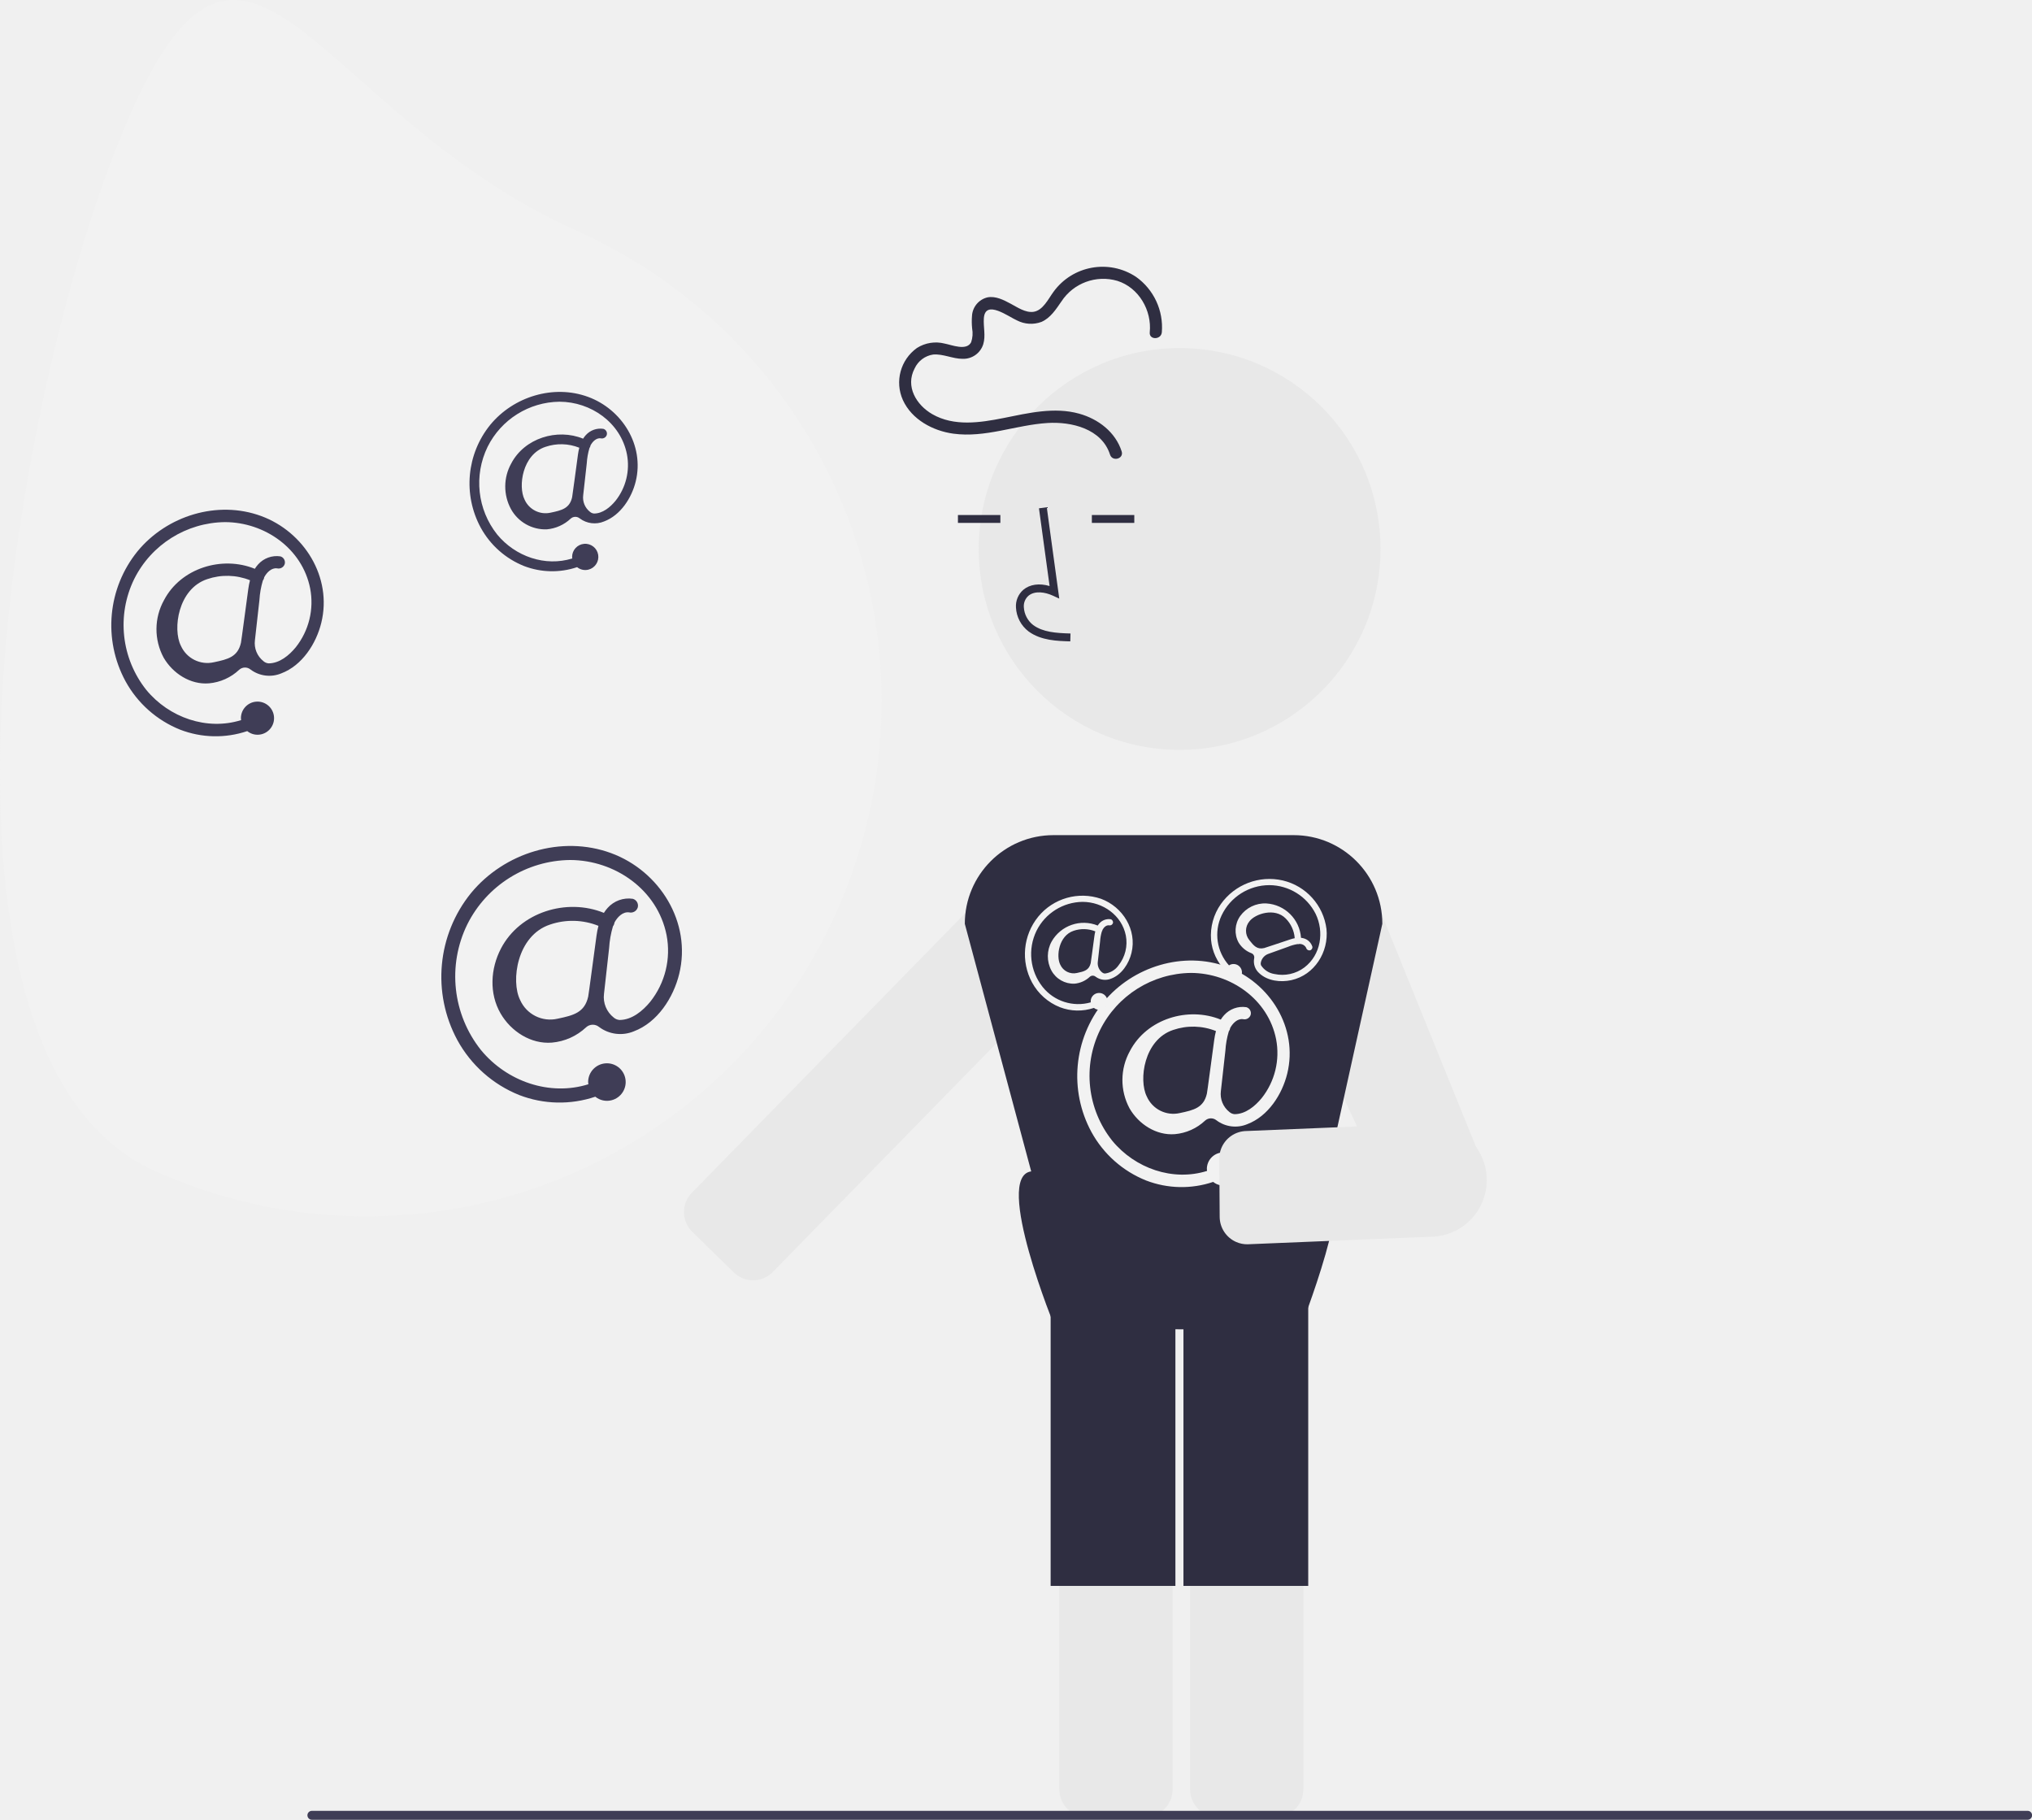
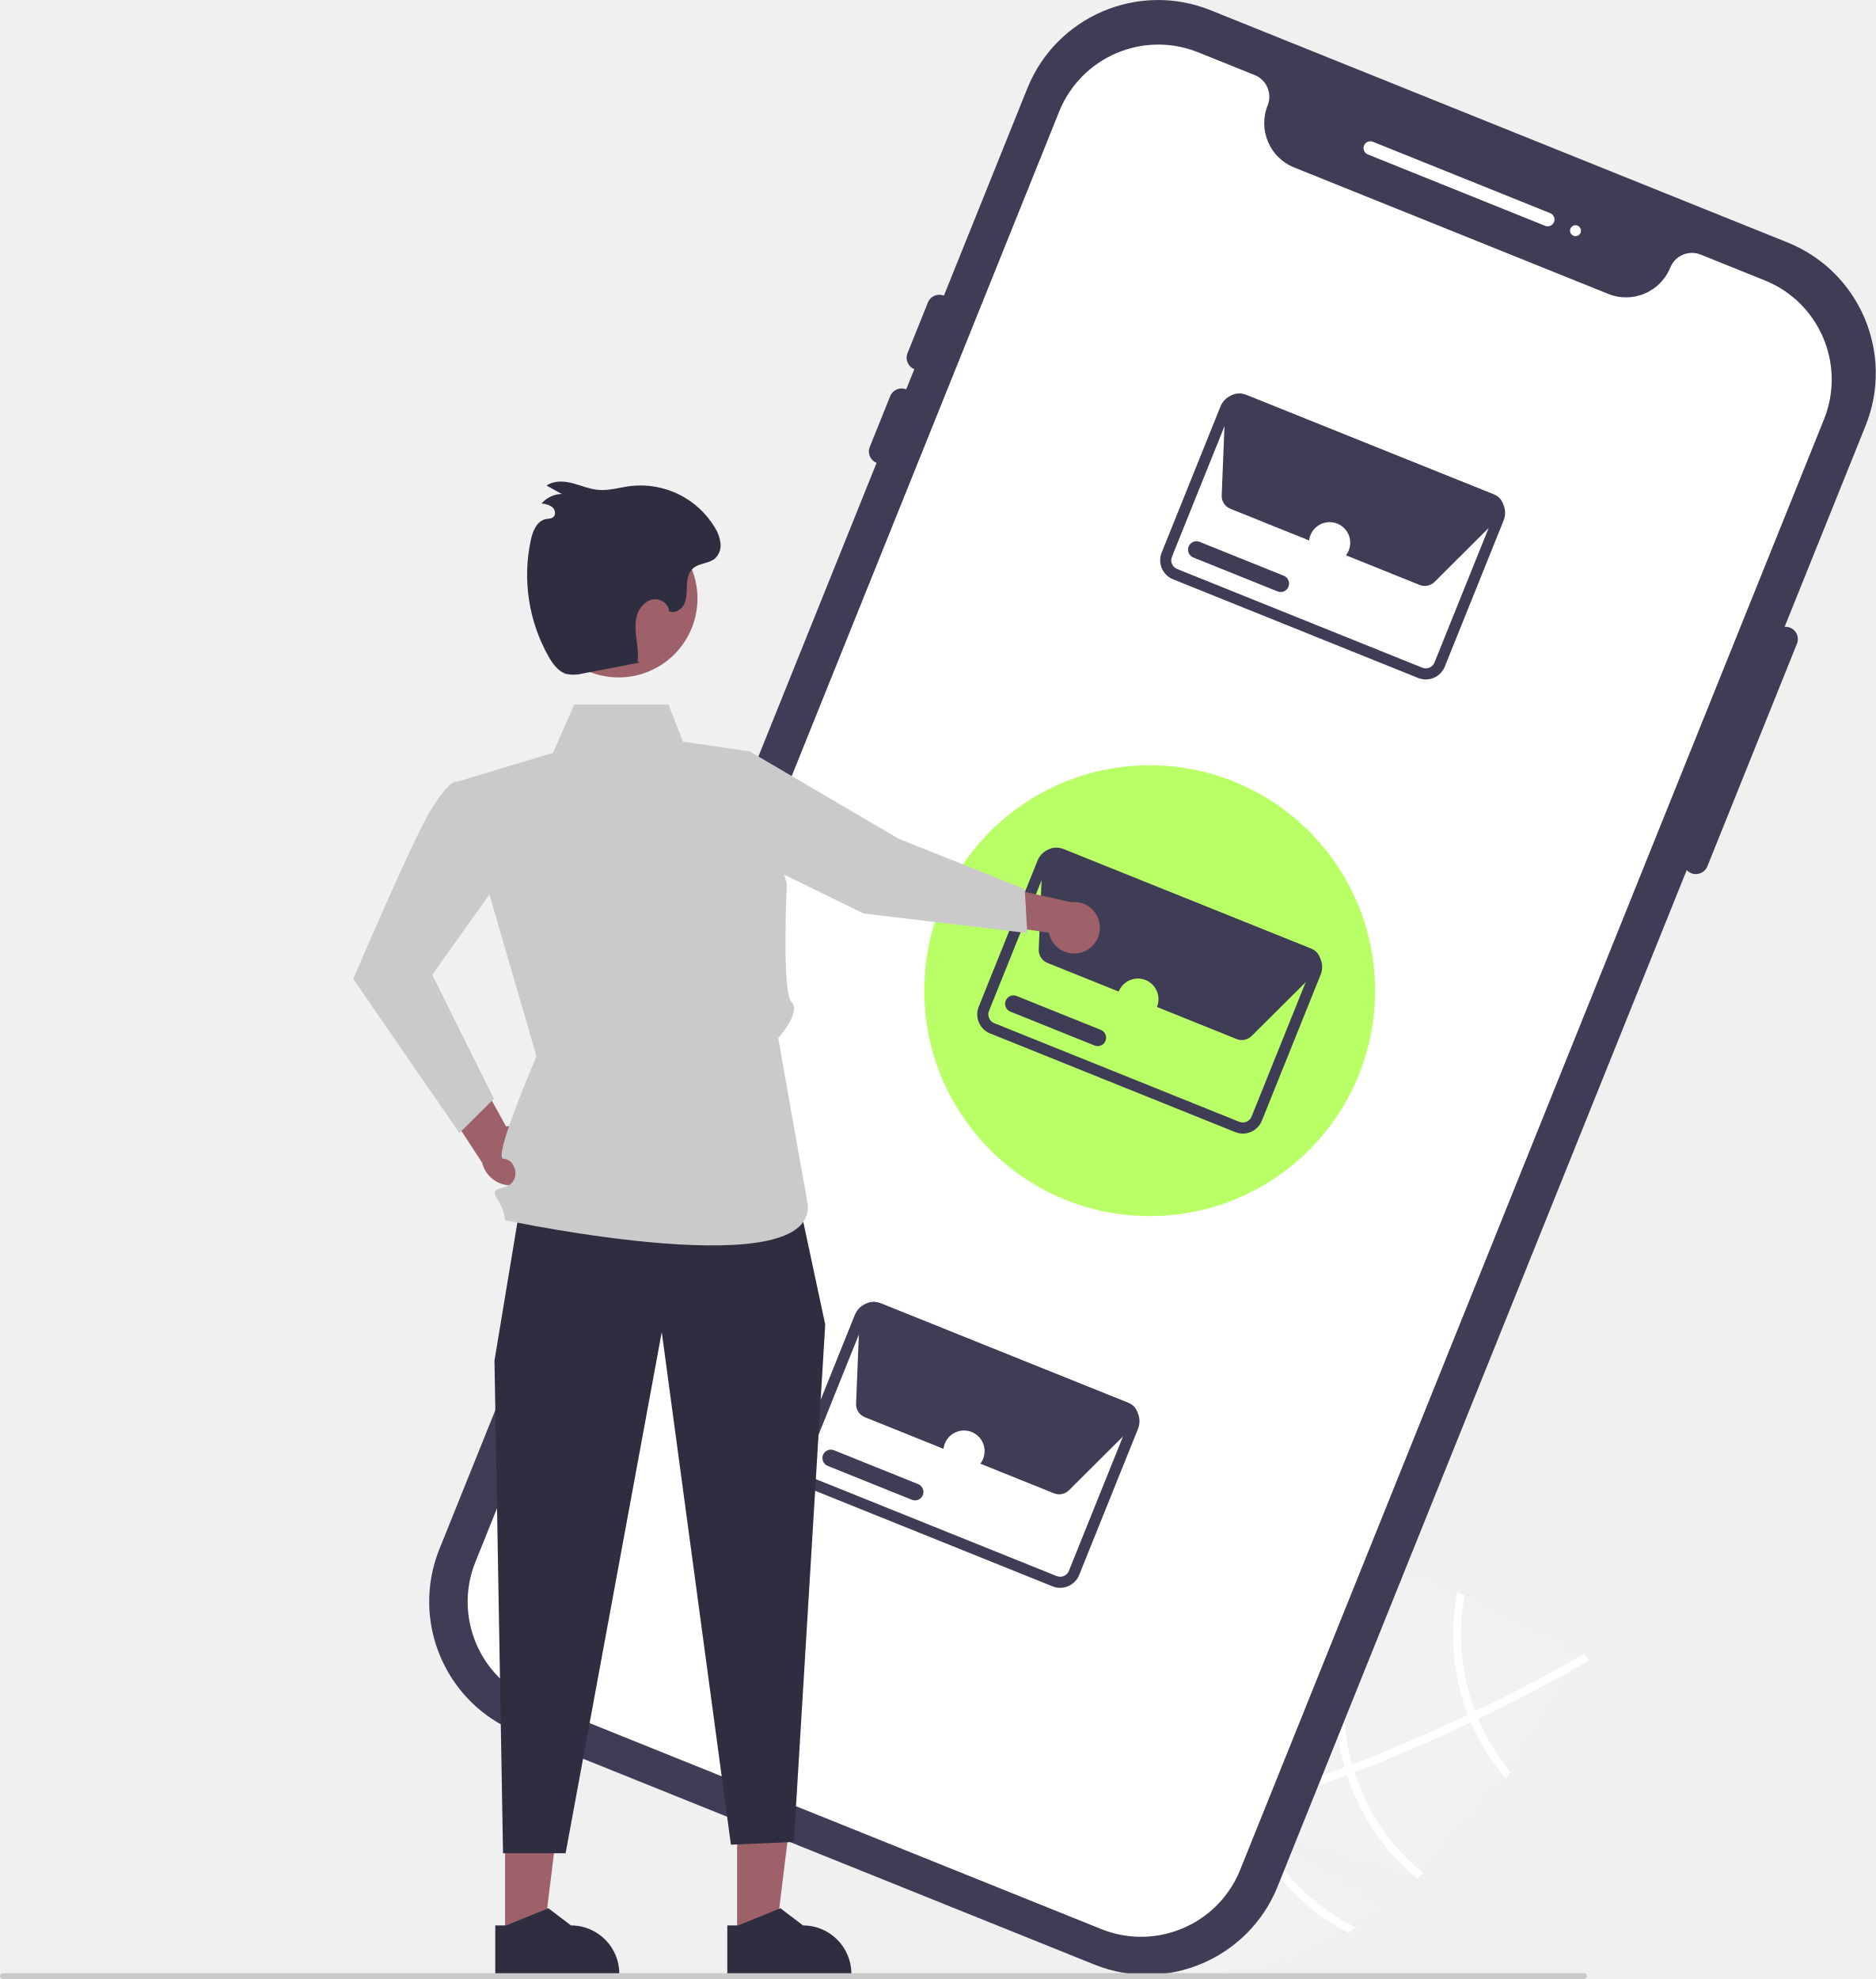
- <svg xmlns="http://www.w3.org/2000/svg" data-name="Layer 1" width="504.873" height="452.105" viewBox="0 0 504.873 452.105">
-   <path d="M380.33,251.438c-28.938,64.498-58.825,234.464,5.673,263.402A128,128,0,1,0,490.797,281.272C426.299,252.334,409.268,186.94,380.33,251.438Z" transform="translate(-347.5635 -223.9474)" fill="#f2f2f2" />
-   <path d="M700.133,527.601a6.876,6.876,0,0,1-6.373-4.331l-31.662-68.219a14.073,14.073,0,1,1,26.169-10.362l27.661,68.219a6.792,6.792,0,0,1,.478,2.825h0a6.865,6.865,0,0,1-4.325,6.066l-13.43,5.318C697.837,527.44,700.985,527.601,700.133,527.601Z" transform="translate(-347.5635 -223.9474)" fill="#e8e8e8" />
-   <path d="M531.837,541.411a6.86,6.86,0,0,1-1.951-1.341l-10.677-10.441.012-.012a6.86,6.86,0,0,1,.23-9.333l79.121-80.911a14.074,14.074,0,0,1,21.128,18.535h0a14.333,14.333,0,0,1-1.005,1.143l-79.121,80.911a6.863,6.863,0,0,1-7.737,1.449Z" transform="translate(-347.5635 -223.9474)" fill="#e8e8e8" />
-   <path d="M664.547,675.361H650.103a6.858,6.858,0,0,1-6.851-6.851V548.122a6.858,6.858,0,0,1,6.851-6.851h14.445a6.858,6.858,0,0,1,6.851,6.851V668.511A6.858,6.858,0,0,1,664.547,675.361Z" transform="translate(-347.5635 -223.9474)" fill="#e8e8e8" />
-   <path d="M632.063,675.361H617.619a6.858,6.858,0,0,1-6.851-6.851V548.122a6.858,6.858,0,0,1,6.851-6.851h14.445a6.858,6.858,0,0,1,6.851,6.851V668.511A6.858,6.858,0,0,1,632.063,675.361Z" transform="translate(-347.5635 -223.9474)" fill="#e8e8e8" />
-   <circle cx="293.088" cy="136.39" r="49.912" fill="#e8e8e8" />
-   <path d="M613.487,383.29c-3.235-.09-7.262-.202-10.364-2.468a7.959,7.959,0,0,1-3.132-5.943,5.354,5.354,0,0,1,1.821-4.397c1.62-1.369,3.986-1.69,6.536-.941l-2.642-19.305,1.939-.266,3.106,22.695-1.619-.743c-1.877-.861-4.455-1.299-6.056.054a3.44,3.44,0,0,0-1.128,2.834,6.016,6.016,0,0,0,2.33,4.431c2.414,1.763,5.624,1.991,9.264,2.093Z" transform="translate(-347.5635 -223.9474)" fill="#2f2e41" />
-   <rect x="238.01" y="127.953" width="10.542" height="1.957" fill="#2f2e41" />
-   <rect x="271.285" y="127.953" width="10.542" height="1.957" fill="#2f2e41" />
-   <path d="M677.321,515.442l13.699-61.98a22.032,22.032,0,0,0-22.031-22.031H609.314a22.032,22.032,0,0,0-22.031,22.031l16.496,61.509c-9.488,1.239,5.992,38.983,5.992,38.983l60.677.494S685.357,517.099,677.321,515.442Z" transform="translate(-347.5635 -223.9474)" fill="#2f2e41" />
-   <rect x="261.043" y="321.006" width="31" height="73" fill="#2f2e41" />
-   <rect x="294.043" y="321.006" width="31" height="73" fill="#2f2e41" />
-   <path d="M626.256,336.096c-1.539-4.802-5.797-8.045-10.541-9.371-6.197-1.733-12.701-.14-18.831,1.081-5.808,1.157-12.287,2.141-17.68-.961-3.98-2.289-6.741-6.892-4.4-11.342a6.043,6.043,0,0,1,4.601-3.472c2.47-.217,4.857,1.071,7.332,1.063a5.181,5.181,0,0,0,5.127-3.629c.645-2.121-.003-4.289.148-6.442.337-4.813,6.18-.349,8.263.541a7.503,7.503,0,0,0,6.044.359c2.25-.973,3.606-3.128,4.953-5.065a12.43,12.43,0,0,1,13.913-5.135c5.336,1.681,8.598,7.361,8.047,12.794-.195,1.919,2.807,1.905,3,0a15.352,15.352,0,0,0-6.4-13.78,15.051,15.051,0,0,0-20.543,3.751c-1.259,1.71-2.585,4.596-4.95,4.93-1.977.279-4.016-1.139-5.667-2.018-1.738-.925-3.704-1.956-5.738-1.579a5.02,5.02,0,0,0-3.867,4.607,17.272,17.272,0,0,0,.035,3.123,6.78,6.78,0,0,1-.248,3.422c-1.142,2.216-4.802.667-6.584.332a8.778,8.778,0,0,0-6.887,1.098,10.575,10.575,0,0,0-3.483,12.941c2.204,4.834,7.431,7.641,12.507,8.34,7.965,1.096,15.54-2.151,23.401-2.646,5.966-.376,13.491,1.418,15.554,7.856.587,1.831,3.484,1.048,2.893-.798Z" transform="translate(-347.5635 -223.9474)" fill="#2f2e41" />
-   <path d="M851.352,676.053h-426.298a1.109,1.109,0,0,1,0-2.218h426.298a1.109,1.109,0,0,1,0,2.218Z" transform="translate(-347.5635 -223.9474)" fill="#3f3d56" />
-   <path d="M499.395,435.896c-12.309-4.53-26.559-.094-34.798,9.921a33.039,33.039,0,0,0-3.381,36.566,30.415,30.415,0,0,0,15.381,13.63,27.804,27.804,0,0,0,18.874.4,4.6,4.6,0,0,0,4.039.882,4.664,4.664,0,1,0-5.818-4.52,4.59,4.59,0,0,0,.055.547c-9.622,3.009-20.251-.687-26.684-8.501a29.373,29.373,0,0,1-3.411-31.187A28.913,28.913,0,0,1,489.222,437.607c11.164.037,21.727,7.403,23.957,18.652a20.408,20.408,0,0,1-4.063,16.579c-1.862,2.26-4.525,4.489-7.608,4.516a2.499,2.499,0,0,1-1.436-.587,6.454,6.454,0,0,1-2.437-5.923c.35-3.134.923-8.259,1.269-11.347a24.122,24.122,0,0,1,.955-5.419,1.94,1.94,0,0,0,.383-.944c.698-1.326,2.045-2.726,3.627-2.513a1.813,1.813,0,0,0,2.151-1.222,1.76,1.76,0,0,0-1.222-2.151,7.006,7.006,0,0,0-6.256,2.255,8.564,8.564,0,0,0-.935,1.242c-9.215-3.756-20.839-.219-25.569,8.844-2.614,5.009-2.979,11.164-.098,16.144,2.566,4.437,7.519,7.671,12.761,7.242a14.209,14.209,0,0,0,8.486-3.804,2.455,2.455,0,0,1,3.194-.102l.019.015a8.781,8.781,0,0,0,8.641,1.092c5.888-2.215,9.837-8.359,11.278-14.258C519.446,453.109,511.472,440.341,499.395,435.896Zm-13.281,41.138a8.171,8.171,0,0,1-9.328-4.664c-2.332-4.664-.807-15.993,7.439-18.722a17.31,17.31,0,0,1,12.028.316,20.821,20.821,0,0,0-.482,2.457c-.659,4.778-1.973,14.819-2.066,15.132C492.813,475.516,490.065,476.206,486.114,477.034Z" transform="translate(-347.5635 -223.9474)" fill="#3f3d56" />
-   <path d="M412.456,352.152c-10.867-4-23.45-.083-30.723,8.76a29.171,29.171,0,0,0-2.985,32.285,26.854,26.854,0,0,0,13.58,12.034,24.549,24.549,0,0,0,16.664.353,4.061,4.061,0,0,0,3.566.778,4.118,4.118,0,1,0-5.137-3.991,4.051,4.051,0,0,0,.049.483c-8.495,2.657-17.88-.607-23.559-7.505a25.934,25.934,0,0,1-3.011-27.535A25.528,25.528,0,0,1,403.474,353.663c9.857.032,19.183,6.536,21.152,16.468a18.019,18.019,0,0,1-3.587,14.638c-1.644,1.995-3.995,3.963-6.717,3.987a2.206,2.206,0,0,1-1.268-.518,5.699,5.699,0,0,1-2.151-5.23c.309-2.767.815-7.292,1.12-10.019a21.298,21.298,0,0,1,.843-4.785,1.713,1.713,0,0,0,.338-.834c.616-1.171,1.806-2.407,3.202-2.218a1.601,1.601,0,0,0,1.9-1.079,1.554,1.554,0,0,0-1.079-1.9,6.185,6.185,0,0,0-5.524,1.991,7.562,7.562,0,0,0-.826,1.097c-8.136-3.316-18.399-.194-22.575,7.809a14.872,14.872,0,0,0-.087,14.254c2.266,3.918,6.638,6.773,11.267,6.394a12.545,12.545,0,0,0,7.493-3.359,2.168,2.168,0,0,1,2.82-.09l.016.013a7.753,7.753,0,0,0,7.63.964c5.198-1.956,8.685-7.381,9.957-12.589C430.16,367.35,423.12,356.077,412.456,352.152Zm-11.726,36.321a7.214,7.214,0,0,1-8.236-4.118c-2.059-4.118-.713-14.12,6.568-16.53a15.283,15.283,0,0,1,10.619.279,18.385,18.385,0,0,0-.426,2.169c-.582,4.218-1.742,13.084-1.824,13.36C406.645,387.134,404.219,387.743,400.73,388.473Z" transform="translate(-347.5635 -223.9474)" fill="#3f3d56" />
-   <path d="M652.456,464.152c-10.867-4-23.45-.083-30.723,8.76a29.171,29.171,0,0,0-2.985,32.285,26.854,26.854,0,0,0,13.58,12.034,24.549,24.549,0,0,0,16.664.353,4.061,4.061,0,0,0,3.566.778,4.118,4.118,0,1,0-5.137-3.991,4.051,4.051,0,0,0,.049.483c-8.495,2.657-17.88-.607-23.559-7.505a25.934,25.934,0,0,1-3.011-27.535A25.528,25.528,0,0,1,643.474,465.663c9.857.032,19.183,6.536,21.152,16.468a18.019,18.019,0,0,1-3.587,14.638c-1.644,1.995-3.995,3.963-6.717,3.987a2.206,2.206,0,0,1-1.268-.518,5.699,5.699,0,0,1-2.151-5.23c.309-2.767.815-7.292,1.12-10.019a21.298,21.298,0,0,1,.843-4.785,1.713,1.713,0,0,0,.338-.834c.616-1.171,1.806-2.407,3.202-2.218a1.601,1.601,0,0,0,1.9-1.079,1.554,1.554,0,0,0-1.079-1.9,6.185,6.185,0,0,0-5.524,1.991,7.562,7.562,0,0,0-.826,1.097c-8.136-3.316-18.399-.194-22.575,7.809a14.872,14.872,0,0,0-.087,14.254c2.266,3.918,6.638,6.773,11.267,6.394a12.545,12.545,0,0,0,7.493-3.359,2.168,2.168,0,0,1,2.82-.09l.016.013a7.753,7.753,0,0,0,7.63.964c5.198-1.956,8.685-7.381,9.957-12.589C670.16,479.35,663.12,468.077,652.456,464.152Zm-11.726,36.321a7.214,7.214,0,0,1-8.236-4.118c-2.059-4.118-.713-14.12,6.568-16.53a15.283,15.283,0,0,1,10.619.279,18.385,18.385,0,0,0-.426,2.169c-.582,4.218-1.742,13.084-1.824,13.36C646.645,499.134,644.219,499.743,640.73,500.473Z" transform="translate(-347.5635 -223.9474)" fill="#f2f2f2" />
-   <path d="M621.112,447.242a14.215,14.215,0,0,0-15.591,4.445,14.803,14.803,0,0,0-1.515,16.383,13.627,13.627,0,0,0,6.891,6.107,12.457,12.457,0,0,0,8.456.179,2.061,2.061,0,0,0,1.81.395,2.09,2.09,0,1,0-2.607-2.025,2.056,2.056,0,0,0,.025.245,11.331,11.331,0,0,1-11.955-3.809A13.16,13.16,0,0,1,605.099,455.189a12.954,12.954,0,0,1,11.455-7.181c5.002.016,9.734,3.317,10.734,8.357a9.144,9.144,0,0,1-1.82,7.428,4.811,4.811,0,0,1-3.408,2.023,1.119,1.119,0,0,1-.643-.263,2.892,2.892,0,0,1-1.092-2.654c.157-1.404.414-3.7.568-5.084a10.808,10.808,0,0,1,.428-2.428.869.869,0,0,0,.171-.423c.313-.594.916-1.221,1.625-1.126a.812.812,0,0,0,.964-.547.788.788,0,0,0-.547-.964A3.139,3.139,0,0,0,620.73,453.338a3.836,3.836,0,0,0-.419.557,9.19,9.19,0,0,0-11.456,3.963,7.547,7.547,0,0,0-.044,7.233,6.256,6.256,0,0,0,5.717,3.245,6.366,6.366,0,0,0,3.802-1.704,1.1,1.1,0,0,1,1.431-.046l.008.007a3.934,3.934,0,0,0,3.872.489c2.638-.992,4.407-3.745,5.053-6.388C630.096,454.954,626.523,449.233,621.112,447.242Zm-5.95,18.431a3.661,3.661,0,0,1-4.179-2.09c-1.045-2.09-.362-7.165,3.333-8.388a7.756,7.756,0,0,1,5.389.142,9.328,9.328,0,0,0-.216,1.101c-.295,2.14-.884,6.64-.925,6.78C618.163,464.993,616.932,465.302,615.162,465.673Z" transform="translate(-347.5635 -223.9474)" fill="#f2f2f2" />
-   <path d="M677.139,454.731A14.215,14.215,0,0,0,666.282,442.691a14.803,14.803,0,0,0-15.376,5.855,13.627,13.627,0,0,0-2.448,8.876,12.457,12.457,0,0,0,3.563,7.671,2.061,2.061,0,0,0,.442,1.799,2.09,2.09,0,1,0,.67-3.232,2.056,2.056,0,0,0-.209.13,11.331,11.331,0,0,1-1.846-12.411,13.16,13.16,0,0,1,11.872-7.526,12.954,12.954,0,0,1,11.492,7.122c2.188,4.498,1.309,10.2-2.776,13.317a9.144,9.144,0,0,1-7.471,1.637,4.811,4.811,0,0,1-3.317-2.169,1.119,1.119,0,0,1-.047-.694,2.892,2.892,0,0,1,1.902-2.149l4.815-1.729a10.808,10.808,0,0,1,2.368-.685.869.869,0,0,0,.455-.032,1.791,1.791,0,0,1,1.726.963.812.812,0,0,0,.916.624.788.788,0,0,0,.624-.916,3.139,3.139,0,0,0-2.142-2.072,3.836,3.836,0,0,0-.684-.131,9.19,9.19,0,0,0-8.603-8.54,7.547,7.547,0,0,0-6.513,3.146,6.256,6.256,0,0,0-.395,6.562,6.366,6.366,0,0,0,3.205,2.663,1.1,1.1,0,0,1,.671,1.264l-.002.01a3.934,3.934,0,0,0,1.266,3.692c2.053,1.931,5.304,2.308,7.96,1.723C674.171,466.193,677.734,460.466,677.139,454.731ZM657.971,457.506a3.661,3.661,0,0,1,.036-4.672c1.416-1.858,6.274-3.48,8.999-.702a7.756,7.756,0,0,1,2.246,4.901,9.328,9.328,0,0,0-1.083.291c-2.052.678-6.35,2.13-6.494,2.155C659.903,459.901,659.083,458.932,657.971,457.506Z" transform="translate(-347.5635 -223.9474)" fill="#f2f2f2" />
-   <path d="M493.695,322.555c-8.603-3.166-18.563-.066-24.321,6.934a23.092,23.092,0,0,0-2.363,25.557,21.258,21.258,0,0,0,10.75,9.526,19.433,19.433,0,0,0,13.192.279,3.215,3.215,0,0,0,2.823.616,3.26,3.26,0,1,0-4.066-3.159,3.208,3.208,0,0,0,.039.382c-6.725,2.103-14.154-.48-18.65-5.941a20.53,20.53,0,0,1-2.384-21.797,20.208,20.208,0,0,1,17.87-11.202c7.803.026,15.186,5.174,16.744,13.037a14.264,14.264,0,0,1-2.84,11.588c-1.302,1.579-3.163,3.137-5.317,3.156a1.746,1.746,0,0,1-1.004-.41,4.511,4.511,0,0,1-1.703-4.14c.245-2.191.645-5.772.887-7.931a16.86,16.86,0,0,1,.667-3.788,1.356,1.356,0,0,0,.267-.66c.488-.927,1.429-1.905,2.535-1.756a1.267,1.267,0,0,0,1.504-.854,1.23,1.23,0,0,0-.854-1.504,4.896,4.896,0,0,0-4.373,1.576,5.985,5.985,0,0,0-.654.868c-6.441-2.625-14.565-.153-17.871,6.182a11.773,11.773,0,0,0-.069,11.284,9.76,9.76,0,0,0,8.919,5.061,9.931,9.931,0,0,0,5.931-2.659,1.716,1.716,0,0,1,2.232-.072l.013.01a6.137,6.137,0,0,0,6.04.763c4.115-1.548,6.875-5.843,7.882-9.965C507.71,334.585,502.137,325.662,493.695,322.555ZM484.413,351.307a5.711,5.711,0,0,1-6.52-3.26c-1.63-3.26-.564-11.178,5.199-13.085a12.098,12.098,0,0,1,8.406.221,14.549,14.549,0,0,0-.337,1.717c-.46,3.339-1.379,10.358-1.444,10.576C489.095,350.246,487.174,350.728,484.413,351.307Z" transform="translate(-347.5635 -223.9474)" fill="#3f3d56" />
-   <path d="M650.97,509.311a6.876,6.876,0,0,1,6.344-4.374l45.416-1.871a14.073,14.073,0,1,1,.189,28.145l-45.416,1.87a6.792,6.792,0,0,1-2.807-.577h0a6.865,6.865,0,0,1-4.09-6.227l-.097-14.444A6.827,6.827,0,0,1,650.97,509.311Z" transform="translate(-347.5635 -223.9474)" fill="#e8e8e8" />
+ <svg xmlns="http://www.w3.org/2000/svg" data-name="Layer 1" width="767.931" height="810.136" viewBox="0 0 767.931 810.136">
+   <path d="M779.867,824.976,732.085,794.477l62.239,17.819c39.1-37.353,67.742-89.105,67.742-89.105S757.344,659.245,692.837,676.309,615.951,737.68,628.464,784.986c12.514,47.305,45.181,79.695,109.688,62.631C752.511,843.818,766.614,835.541,779.867,824.976Z" transform="translate(-216.0346 -44.9319)" fill="#f2f2f2" />
+   <path d="M727.333,784.64l-3.18.841c-37.01,9.588-67.496,10.983-91.037,4.124-.345-.094-.678-.208-1.023-.302l.472-1.59.473-1.523c25.516,7.768,57.78,4.37,90.063-3.984,1.043-.259,2.102-.522,3.152-.817,13.635-3.657,27.219-8.143,40.276-13.029,1.014-.369,2.039-.758,3.065-1.148,17.201-6.538,33.399-13.686,47.361-20.31.989-.464,1.974-.943,2.943-1.418,23.586-11.309,40.299-20.9,43.99-23.056.455-.255.701-.405.76-.437l.821,1.383.02.012.825,1.399c-.059.032-.885.537-2.437,1.419-5.788,3.333-21.552,12.185-42.735,22.387-.957.455-1.942.935-2.931,1.399-11.325,5.387-24.063,11.098-37.582,16.527q-5.091,2.054-10.077,3.929c-1.021.405-2.047.794-3.061,1.163Q746.319,779.533,727.333,784.64Z" transform="translate(-216.0346 -44.9319)" fill="#fff" />
+   <path d="M821.141,748.591c-.421-1.017-.846-2.05-1.243-3.107a89.825,89.825,0,0,1-2.805-8.757,87.377,87.377,0,0,1-1.412-38.701c-1.009-.44-2.018-.881-3.047-1.333a90.612,90.612,0,0,0,1.311,40.866,92.94,92.94,0,0,0,3.01,9.343c.393,1.041.818,2.074,1.255,3.087a89.849,89.849,0,0,0,14.244,23.096q1.03-1.359,2.025-2.658A87.077,87.077,0,0,1,821.141,748.591Z" transform="translate(-216.0346 -44.9319)" fill="#fff" />
+   <path d="M770.551,770.445q-.525-1.604-.956-3.233c-.103-.326-.195-.673-.282-1.003a87.84,87.84,0,0,1,17.971-79.332c-1.095-.384-2.191-.768-3.297-1.132a91.102,91.102,0,0,0-17.822,81.296c.117.441.233.881.366,1.318.307,1.098.626,2.175.961,3.249A90.62,90.62,0,0,0,796.207,813.95c.795-.749,1.591-1.499,2.382-2.264A87.237,87.237,0,0,1,770.551,770.445Z" transform="translate(-216.0346 -44.9319)" fill="#fff" />
+   <path d="M727.333,784.64c-.386-1.077-.74-2.162-1.079-3.251-.359-1.168-.703-2.34-1.016-3.521a88.078,88.078,0,0,1,39.669-97.838c-1.462-.371-2.909-.746-4.363-1.086A91.303,91.303,0,0,0,722.09,778.7c.312,1.181.64,2.357,1.011,3.505.327,1.109.682,2.195,1.052,3.275a91.036,91.036,0,0,0,43.714,50.585c1.077-.639,2.126-1.32,3.191-2.006A87.794,87.794,0,0,1,727.333,784.64Z" transform="translate(-216.0346 -44.9319)" fill="#fff" />
+   <path d="M664.11,849.18,427.82,754.069a57.663,57.663,0,0,1-31.924-74.939L636.644,81.024a57.663,57.663,0,0,1,74.939-31.925l236.291,95.111A57.663,57.663,0,0,1,979.798,219.15L739.05,817.255A57.663,57.663,0,0,1,664.11,849.18Z" transform="translate(-216.0346 -44.9319)" fill="#3f3d56" />
+   <path d="M938.553,159.734l-26.302-10.587a9.553,9.553,0,0,0-12.417,5.29,19.531,19.531,0,0,1-25.387,10.815L745.81,113.473A19.531,19.531,0,0,1,734.995,88.086a9.553,9.553,0,0,0-5.29-12.417l-23.192-9.335a43.741,43.741,0,0,0-56.837,24.213l-239.037,593.854a43.741,43.741,0,0,0,24.213,56.838l232.039,93.4a43.741,43.741,0,0,0,56.837-24.213l239.037-593.854A43.741,43.741,0,0,0,938.553,159.734Z" transform="translate(-216.0346 -44.9319)" fill="#fff" />
+   <path d="M848.577,137.371l-72.57-29.211a2.794,2.794,0,1,1,2.086-5.184L850.663,132.187a2.794,2.794,0,1,1-2.086,5.184Z" transform="translate(-216.0346 -44.9319)" fill="#fff" />
+   <circle cx="644.989" cy="94.437" r="2.235" fill="#fff" />
+   <path d="M908.443,402.406a5.035,5.035,0,0,1-2.787-6.543l36.722-91.231a5.029,5.029,0,0,1,9.33,3.756l-36.722,91.231A5.035,5.035,0,0,1,908.443,402.406Z" transform="translate(-216.0346 -44.9319)" fill="#3f3d56" />
+   <path d="M590.34,196.059a5.035,5.035,0,0,1-2.787-6.543l8.346-20.734a5.029,5.029,0,1,1,9.33,3.756l-8.346,20.734A5.035,5.035,0,0,1,590.34,196.059Z" transform="translate(-216.0346 -44.9319)" fill="#3f3d56" />
+   <path d="M574.9,234.418a5.035,5.035,0,0,1-2.787-6.543l8.346-20.734a5.029,5.029,0,1,1,9.33,3.756l-8.346,20.734A5.035,5.035,0,0,1,574.9,234.418Z" transform="translate(-216.0346 -44.9319)" fill="#3f3d56" />
+   <path d="M796.616,322.475,696.237,282.071a8.396,8.396,0,0,1-4.643-10.895l24.091-59.851a8.396,8.396,0,0,1,10.894-4.643l100.379,40.404a8.396,8.396,0,0,1,4.643,10.894l-24.091,59.852A8.398,8.398,0,0,1,796.616,322.475Zm-71.729-111.583a3.849,3.849,0,0,0-4.993,2.129l-24.089,59.847a3.85,3.85,0,0,0,2.129,4.994l100.372,40.401a3.851,3.851,0,0,0,4.997-2.129L827.391,256.288a3.85,3.85,0,0,0-2.129-4.993Z" transform="translate(-216.0346 -44.9319)" fill="#3f3d56" />
+   <path d="M797.211,284.39l-.006-.002L719.72,253.198a5.675,5.675,0,0,1-3.539-5.47l1.463-36.292a5.656,5.656,0,0,1,7.754-5.022l102.546,41.074a5.655,5.655,0,0,1,3.159,7.318l.336.337-3.215,3.203-0-.001-24.912,24.804A5.642,5.642,0,0,1,797.211,284.39Z" transform="translate(-216.0346 -44.9319)" fill="#3f3d56" />
+   <path d="M739.025,287.03,704.563,273.158a3.451,3.451,0,0,1,2.577-6.403l34.462,13.872a3.451,3.451,0,0,1-2.577,6.403Z" transform="translate(-216.0346 -44.9319)" fill="#3f3d56" />
+   <circle cx="544.327" cy="222.18" r="8.436" fill="#fff" />
+   <path d="M646.936,694.335l-100.379-40.405a8.396,8.396,0,0,1-4.643-10.895l24.091-59.851a8.396,8.396,0,0,1,10.894-4.643l100.379,40.404a8.396,8.396,0,0,1,4.643,10.894l-24.091,59.852A8.398,8.398,0,0,1,646.936,694.335ZM575.207,582.752a3.849,3.849,0,0,0-4.993,2.129l-24.089,59.847a3.85,3.85,0,0,0,2.129,4.994L648.625,690.124a3.851,3.851,0,0,0,4.997-2.129l24.089-59.846a3.849,3.849,0,0,0-2.129-4.993Z" transform="translate(-216.0346 -44.9319)" fill="#3f3d56" />
+   <path d="M647.531,656.25l-.006-.002L570.039,625.059a5.675,5.675,0,0,1-3.539-5.47l1.463-36.292a5.656,5.656,0,0,1,7.754-5.022l102.546,41.074a5.655,5.655,0,0,1,3.159,7.318l.336.337-3.215,3.203-0-.001L653.629,655.011A5.642,5.642,0,0,1,647.531,656.25Z" transform="translate(-216.0346 -44.9319)" fill="#3f3d56" />
+   <path d="M589.345,658.89l-34.462-13.872a3.451,3.451,0,0,1,2.577-6.403l34.462,13.872a3.451,3.451,0,0,1-2.577,6.403Z" transform="translate(-216.0346 -44.9319)" fill="#3f3d56" />
+   <circle cx="394.646" cy="594.04" r="8.436" fill="#fff" />
+   <circle cx="470.668" cy="405.554" r="92.272" fill="#b9ff66" />
+   <path d="M721.721,508.383,621.341,467.979a8.396,8.396,0,0,1-4.643-10.895l24.091-59.851a8.396,8.396,0,0,1,10.894-4.643l100.379,40.404a8.396,8.396,0,0,1,4.643,10.894l-24.091,59.852A8.398,8.398,0,0,1,721.721,508.383ZM649.992,396.8a3.849,3.849,0,0,0-4.993,2.129l-24.089,59.847a3.85,3.85,0,0,0,2.129,4.994l100.372,40.401a3.851,3.851,0,0,0,4.997-2.129l24.089-59.846a3.849,3.849,0,0,0-2.129-4.993Z" transform="translate(-216.0346 -44.9319)" fill="#3f3d56" />
+   <path d="M722.316,470.298l-.006-.002-77.486-31.189a5.675,5.675,0,0,1-3.539-5.47l1.463-36.292a5.656,5.656,0,0,1,7.754-5.022l102.546,41.074a5.655,5.655,0,0,1,3.159,7.318l.336.337-3.215,3.203-0-.001L728.414,469.058A5.642,5.642,0,0,1,722.316,470.298Z" transform="translate(-216.0346 -44.9319)" fill="#3f3d56" />
+   <path d="M664.13,472.938l-34.462-13.872a3.451,3.451,0,0,1,2.577-6.403l34.462,13.872A3.451,3.451,0,0,1,664.13,472.938Z" transform="translate(-216.0346 -44.9319)" fill="#3f3d56" />
+   <path d="M437.354,518.028a12.074,12.074,0,0,0-14.134-11.959l-20.776-37.543-10.343,19.753L413.415,520.903a12.14,12.14,0,0,0,23.939-2.875Z" transform="translate(-216.0346 -44.9319)" fill="#9e616a" />
+   <path d="M423.93,366.384l-21.365-1.499s-2.632-.358-9.869,11.119-32.046,69.676-32.046,69.676l43.464,63.087,14.117-14.053-25.238-50.763,24.191-33.975Z" transform="translate(-216.0346 -44.9319)" fill="#cacaca" />
+   <path d="M659.466,434.585a10.483,10.483,0,0,1-14.034-7.837l-36.854-5.426,12.897-14.436,33.02,7.366a10.539,10.539,0,0,1,4.971,20.333Z" transform="translate(-216.0346 -44.9319)" fill="#9e616a" />
+   <polygon points="301.766 793.352 317.515 793.352 325.007 732.606 301.764 732.607 301.766 793.352" fill="#9e616a" />
+   <path d="M513.784,833.142l4.433-0,17.306-7.038,9.276,7.037H544.8a19.766,19.766,0,0,1,19.765,19.765v.642l-50.781.002Z" transform="translate(-216.0346 -44.9319)" fill="#2f2e41" />
+   <polygon points="206.766 793.352 222.515 793.352 230.007 732.606 206.764 732.607 206.766 793.352" fill="#9e616a" />
+   <path d="M418.784,833.142l4.433-0,17.306-7.038,9.276,7.037H449.8a19.766,19.766,0,0,1,19.765,19.765v.642l-50.781.002Z" transform="translate(-216.0346 -44.9319)" fill="#2f2e41" />
+   <polygon points="212.841 494.222 202.432 556.966 205.932 758.659 231.551 758.659 270.911 545.313 299.224 755.152 324.983 754.037 337.838 542.227 326.287 488.162 212.841 494.222" fill="#2f2e41" />
+   <path d="M523.006,352.559l-27.42-4.04-5.83-15.137-38.63-.053L442.446,353.094l-39.475,11.918,32.705,112.347S417.652,519.111,422.085,519.29s6.617,6.517,3.525,9.848-9.296,1.212-6.194,6.271a23.624,23.624,0,0,1,3.496,9.036s130.8,27.925,123.554-8.084c-.901-4.476-11.83-66.492-11.83-66.492s9.517-10.531,5.449-14.716-1.92-48.384-1.92-48.384Z" transform="translate(-216.0346 -44.9319)" fill="#cacaca" />
+   <polygon points="302.483 312.537 306.971 307.628 367.941 343.378 419.531 363.953 420.531 381.953 353.531 373.953 306.111 350.766 302.483 312.537" fill="#cacaca" />
+   <path d="M501.565,289.971a32.275,32.275,0,0,1-32.275,32.275,33.134,33.134,0,0,1-7.549-.883,32.287,32.287,0,1,1,39.823-31.392Z" transform="translate(-216.0346 -44.9319)" fill="#9e616a" />
+   <path d="M477.935,316.143l-23.181,4.471a15.016,15.016,0,0,1-6.623.275c-3.448-.908-5.759-4.09-7.523-7.189a68.075,68.075,0,0,1-7.244-47.81c.792-3.595,2.484-7.714,6.092-8.446,1.048-.213,2.233-.129,3.063-.804,1.222-.994.82-3.101-.38-4.121a8.157,8.157,0,0,0-4.425-1.438,11.186,11.186,0,0,1,8.273-3.935l-6.2-3.445c2.987-2.072,6.999-1.883,10.522-.988s6.914,2.412,10.533,2.751c4.544.426,9.028-1.034,13.557-1.599a35.542,35.542,0,0,1,34.333,17.089,15.43,15.43,0,0,1,2.281,6.427,7.391,7.391,0,0,1-2.307,6.208c-2.538,2.135-6.537,1.821-8.996,4.047-1.895,1.716-2.367,4.486-2.474,7.041s.014,5.223-1.08,7.534-3.951,4.048-6.235,2.899c-.101-3.164-3.748-5.404-6.846-4.751s-5.385,3.47-6.277,6.508-.627,6.284-.239,9.426.893,6.321.457,9.456" transform="translate(-216.0346 -44.9319)" fill="#2f2e41" />
+   <circle cx="465.83" cy="409.024" r="8.436" fill="#b9ff66" />
+   <path d="M864.519,855.068h-647.294a1.191,1.191,0,0,1,0-2.381h647.294a1.191,1.191,0,0,1,0,2.381Z" transform="translate(-216.0346 -44.9319)" fill="#cacaca" />
</svg>
